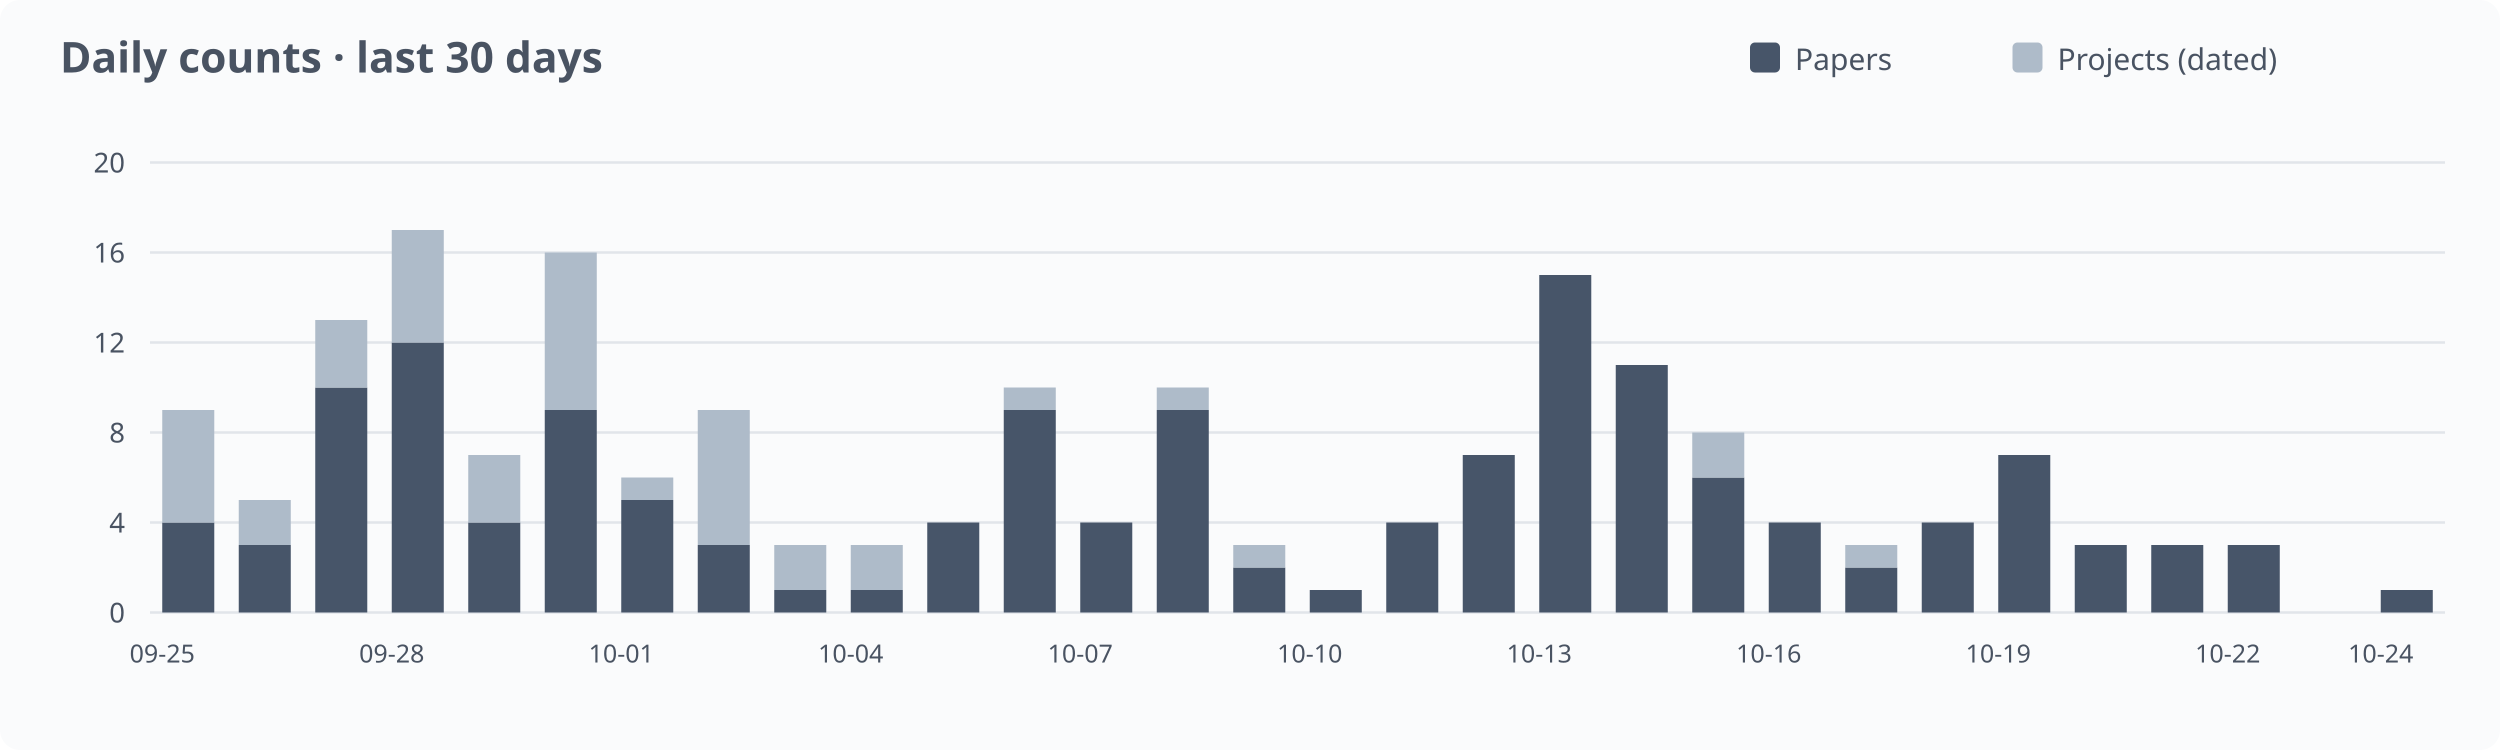
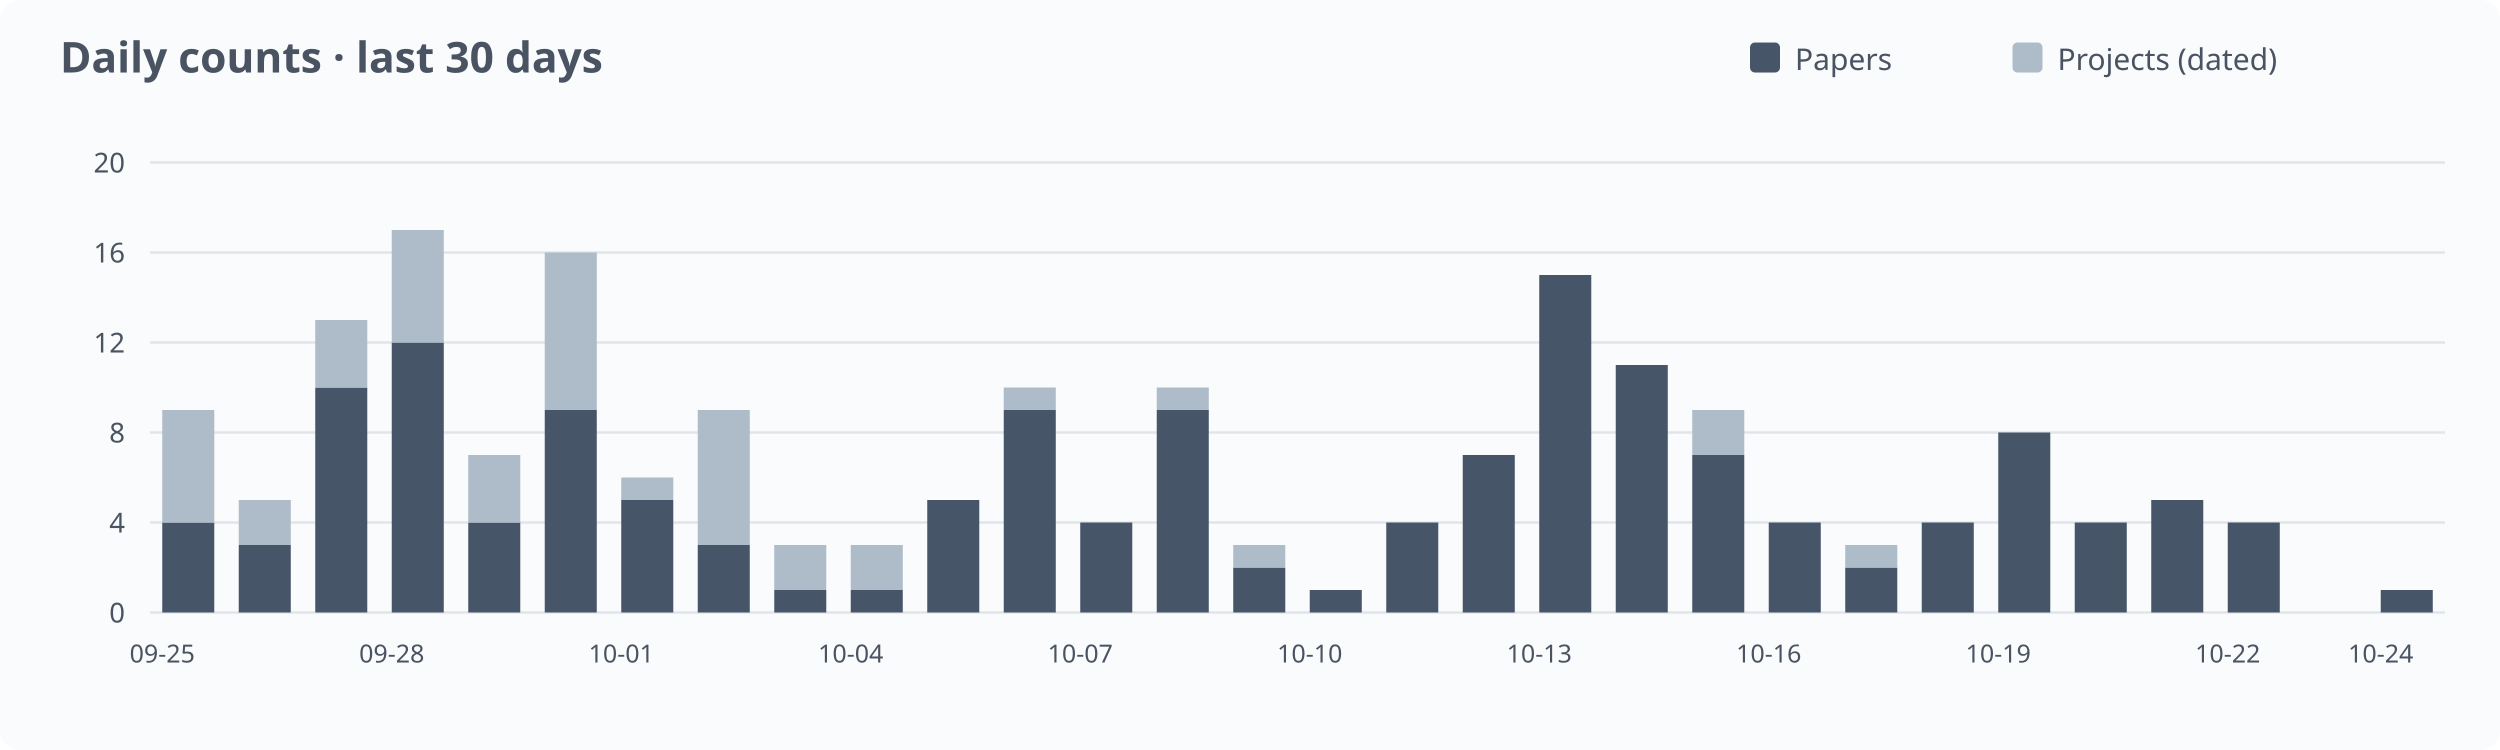
<svg xmlns="http://www.w3.org/2000/svg" width="1000" height="300" viewBox="0 0 1000 300" role="img" aria-labelledby="title desc">
  <rect width="100%" height="100%" rx="8" fill="#fafbfc" />
  <g font-family="system-ui,sans-serif" fill="#495362">
    <text x="24" y="29" font-size="17" font-weight="600">Daily counts · last 30 days</text>
    <rect x="700" y="17" width="12" height="12" rx="2" fill="#475569" />
    <text x="718" y="28" font-size="12">Papers</text>
    <rect x="805" y="17" width="12" height="12" rx="2" fill="#aebbc9" />
    <text x="823" y="28" font-size="12">Projects (dated)</text>
    <path d="M60 245.0H978" stroke="#e1e5ea" />
    <text x="50" y="249.0" text-anchor="end" font-size="11">0</text>
    <path d="M60 209.0H978" stroke="#e1e5ea" />
    <text x="50" y="213.0" text-anchor="end" font-size="11">4</text>
    <path d="M60 173.0H978" stroke="#e1e5ea" />
    <text x="50" y="177.0" text-anchor="end" font-size="11">8</text>
    <path d="M60 137.0H978" stroke="#e1e5ea" />
    <text x="50" y="141.0" text-anchor="end" font-size="11">12</text>
    <path d="M60 101.0H978" stroke="#e1e5ea" />
    <text x="50" y="105.0" text-anchor="end" font-size="11">16</text>
    <path d="M60 65.0H978" stroke="#e1e5ea" />
    <text x="50" y="69.0" text-anchor="end" font-size="11">20</text>
    <rect x="64.90" y="209.00" width="20.81" height="36.00" fill="#475569" />
    <rect x="64.90" y="164.00" width="20.81" height="45.00" fill="#aebbc9" />
    <text x="64.90" y="265" text-anchor="middle" font-size="10">09-25</text>
    <rect x="95.50" y="218.00" width="20.81" height="27.00" fill="#475569" />
    <rect x="95.50" y="200.00" width="20.81" height="18.00" fill="#aebbc9" />
    <rect x="126.10" y="155.00" width="20.81" height="90.00" fill="#475569" />
    <rect x="126.10" y="128.00" width="20.81" height="27.00" fill="#aebbc9" />
    <rect x="156.70" y="137.00" width="20.81" height="108.00" fill="#475569" />
    <rect x="156.70" y="92.00" width="20.81" height="45.00" fill="#aebbc9" />
    <text x="156.70" y="265" text-anchor="middle" font-size="10">09-28</text>
    <rect x="187.30" y="209.00" width="20.81" height="36.00" fill="#475569" />
    <rect x="187.30" y="182.00" width="20.81" height="27.00" fill="#aebbc9" />
    <rect x="217.90" y="164.00" width="20.81" height="81.00" fill="#475569" />
    <rect x="217.90" y="101.00" width="20.81" height="63.00" fill="#aebbc9" />
    <rect x="248.50" y="200.00" width="20.81" height="45.00" fill="#475569" />
    <rect x="248.50" y="191.00" width="20.81" height="9.00" fill="#aebbc9" />
    <text x="248.50" y="265" text-anchor="middle" font-size="10">10-01</text>
    <rect x="279.10" y="218.00" width="20.81" height="27.00" fill="#475569" />
    <rect x="279.10" y="164.00" width="20.81" height="54.00" fill="#aebbc9" />
    <rect x="309.70" y="236.00" width="20.81" height="9.00" fill="#475569" />
    <rect x="309.70" y="218.00" width="20.81" height="18.00" fill="#aebbc9" />
    <rect x="340.30" y="236.00" width="20.81" height="9.00" fill="#475569" />
    <rect x="340.30" y="218.00" width="20.81" height="18.00" fill="#aebbc9" />
    <text x="340.30" y="265" text-anchor="middle" font-size="10">10-04</text>
-     <rect x="370.90" y="209.00" width="20.81" height="36.00" fill="#475569" />
-     <rect x="370.90" y="209.00" width="20.81" height="0.00" fill="#aebbc9" />
+     <rect x="370.90" y="200.00" width="20.81" height="45.00" fill="#475569" />
+     <rect x="370.90" y="200.00" width="20.81" height="0.00" fill="#aebbc9" />
    <rect x="401.50" y="164.00" width="20.81" height="81.00" fill="#475569" />
    <rect x="401.50" y="155.00" width="20.81" height="9.00" fill="#aebbc9" />
    <rect x="432.10" y="209.00" width="20.81" height="36.00" fill="#475569" />
    <rect x="432.10" y="209.00" width="20.81" height="0.00" fill="#aebbc9" />
    <text x="432.10" y="265" text-anchor="middle" font-size="10">10-07</text>
    <rect x="462.70" y="164.00" width="20.81" height="81.00" fill="#475569" />
    <rect x="462.70" y="155.00" width="20.81" height="9.00" fill="#aebbc9" />
    <rect x="493.30" y="227.00" width="20.81" height="18.00" fill="#475569" />
    <rect x="493.30" y="218.00" width="20.81" height="9.00" fill="#aebbc9" />
    <rect x="523.90" y="236.00" width="20.81" height="9.00" fill="#475569" />
    <rect x="523.90" y="236.00" width="20.81" height="0.00" fill="#aebbc9" />
    <text x="523.90" y="265" text-anchor="middle" font-size="10">10-10</text>
    <rect x="554.50" y="209.00" width="20.81" height="36.00" fill="#475569" />
    <rect x="554.50" y="209.00" width="20.81" height="0.00" fill="#aebbc9" />
    <rect x="585.10" y="182.00" width="20.81" height="63.00" fill="#475569" />
    <rect x="585.10" y="182.00" width="20.81" height="0.00" fill="#aebbc9" />
    <rect x="615.70" y="110.00" width="20.81" height="135.00" fill="#475569" />
    <rect x="615.70" y="110.00" width="20.81" height="0.00" fill="#aebbc9" />
    <text x="615.70" y="265" text-anchor="middle" font-size="10">10-13</text>
    <rect x="646.30" y="146.00" width="20.81" height="99.00" fill="#475569" />
    <rect x="646.30" y="146.00" width="20.81" height="0.00" fill="#aebbc9" />
-     <rect x="676.90" y="191.00" width="20.81" height="54.00" fill="#475569" />
-     <rect x="676.90" y="173.00" width="20.81" height="18.00" fill="#aebbc9" />
+     <rect x="676.90" y="182.00" width="20.81" height="63.00" fill="#475569" />
+     <rect x="676.90" y="164.00" width="20.81" height="18.00" fill="#aebbc9" />
    <rect x="707.50" y="209.00" width="20.81" height="36.00" fill="#475569" />
    <rect x="707.50" y="209.00" width="20.81" height="0.00" fill="#aebbc9" />
    <text x="707.50" y="265" text-anchor="middle" font-size="10">10-16</text>
    <rect x="738.10" y="227.00" width="20.81" height="18.00" fill="#475569" />
    <rect x="738.10" y="218.00" width="20.81" height="9.00" fill="#aebbc9" />
    <rect x="768.70" y="209.00" width="20.81" height="36.00" fill="#475569" />
    <rect x="768.70" y="209.00" width="20.81" height="0.00" fill="#aebbc9" />
-     <rect x="799.30" y="182.00" width="20.81" height="63.00" fill="#475569" />
-     <rect x="799.30" y="182.00" width="20.81" height="0.00" fill="#aebbc9" />
+     <rect x="799.30" y="173.00" width="20.81" height="72.00" fill="#475569" />
+     <rect x="799.30" y="173.00" width="20.81" height="0.00" fill="#aebbc9" />
    <text x="799.30" y="265" text-anchor="middle" font-size="10">10-19</text>
-     <rect x="829.90" y="218.00" width="20.81" height="27.00" fill="#475569" />
-     <rect x="829.90" y="218.00" width="20.81" height="0.00" fill="#aebbc9" />
-     <rect x="860.50" y="218.00" width="20.81" height="27.00" fill="#475569" />
-     <rect x="860.50" y="218.00" width="20.81" height="0.00" fill="#aebbc9" />
-     <rect x="891.10" y="218.00" width="20.81" height="27.00" fill="#475569" />
-     <rect x="891.10" y="218.00" width="20.81" height="0.00" fill="#aebbc9" />
+     <rect x="829.90" y="209.00" width="20.81" height="36.00" fill="#475569" />
+     <rect x="829.90" y="209.00" width="20.81" height="0.00" fill="#aebbc9" />
+     <rect x="860.50" y="200.00" width="20.81" height="45.00" fill="#475569" />
+     <rect x="860.50" y="200.00" width="20.81" height="0.00" fill="#aebbc9" />
+     <rect x="891.10" y="209.00" width="20.81" height="36.00" fill="#475569" />
+     <rect x="891.10" y="209.00" width="20.81" height="0.00" fill="#aebbc9" />
    <text x="891.10" y="265" text-anchor="middle" font-size="10">10-22</text>
    <rect x="921.70" y="245.00" width="20.81" height="0.00" fill="#475569" />
    <rect x="921.70" y="245.00" width="20.81" height="0.00" fill="#aebbc9" />
    <rect x="952.30" y="236.00" width="20.81" height="9.00" fill="#475569" />
    <rect x="952.30" y="236.00" width="20.81" height="0.00" fill="#aebbc9" />
    <text x="952.30" y="265" text-anchor="middle" font-size="10">10-24</text>
  </g>
</svg>
